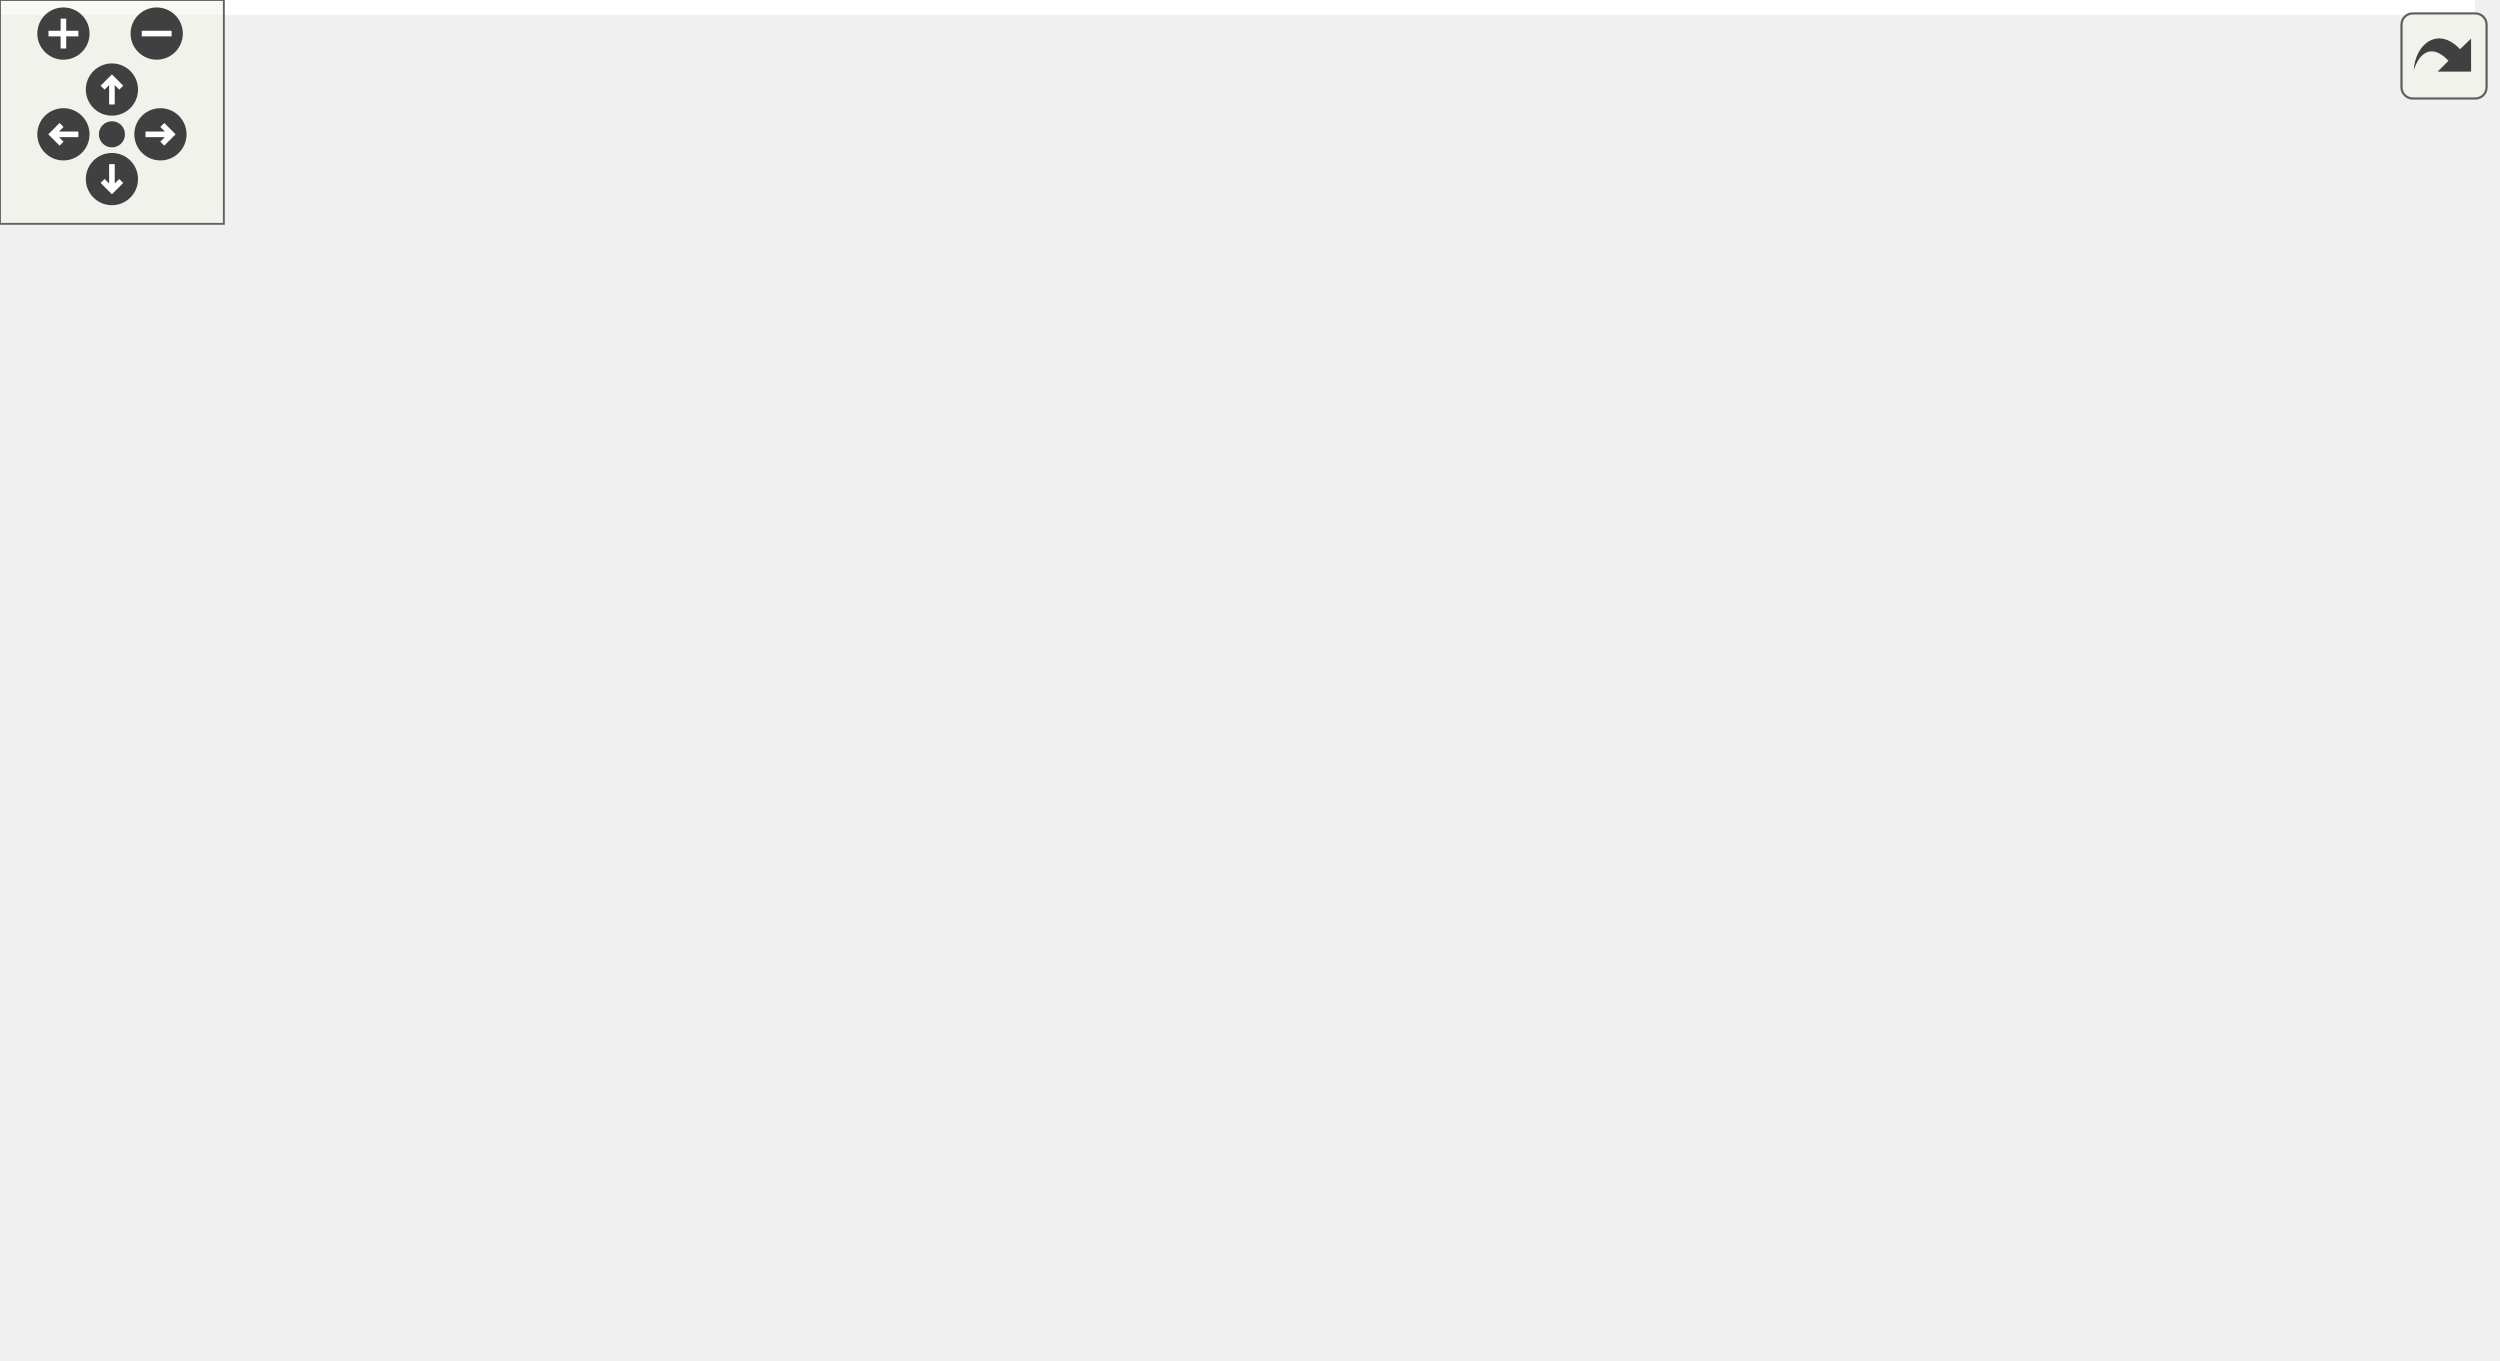
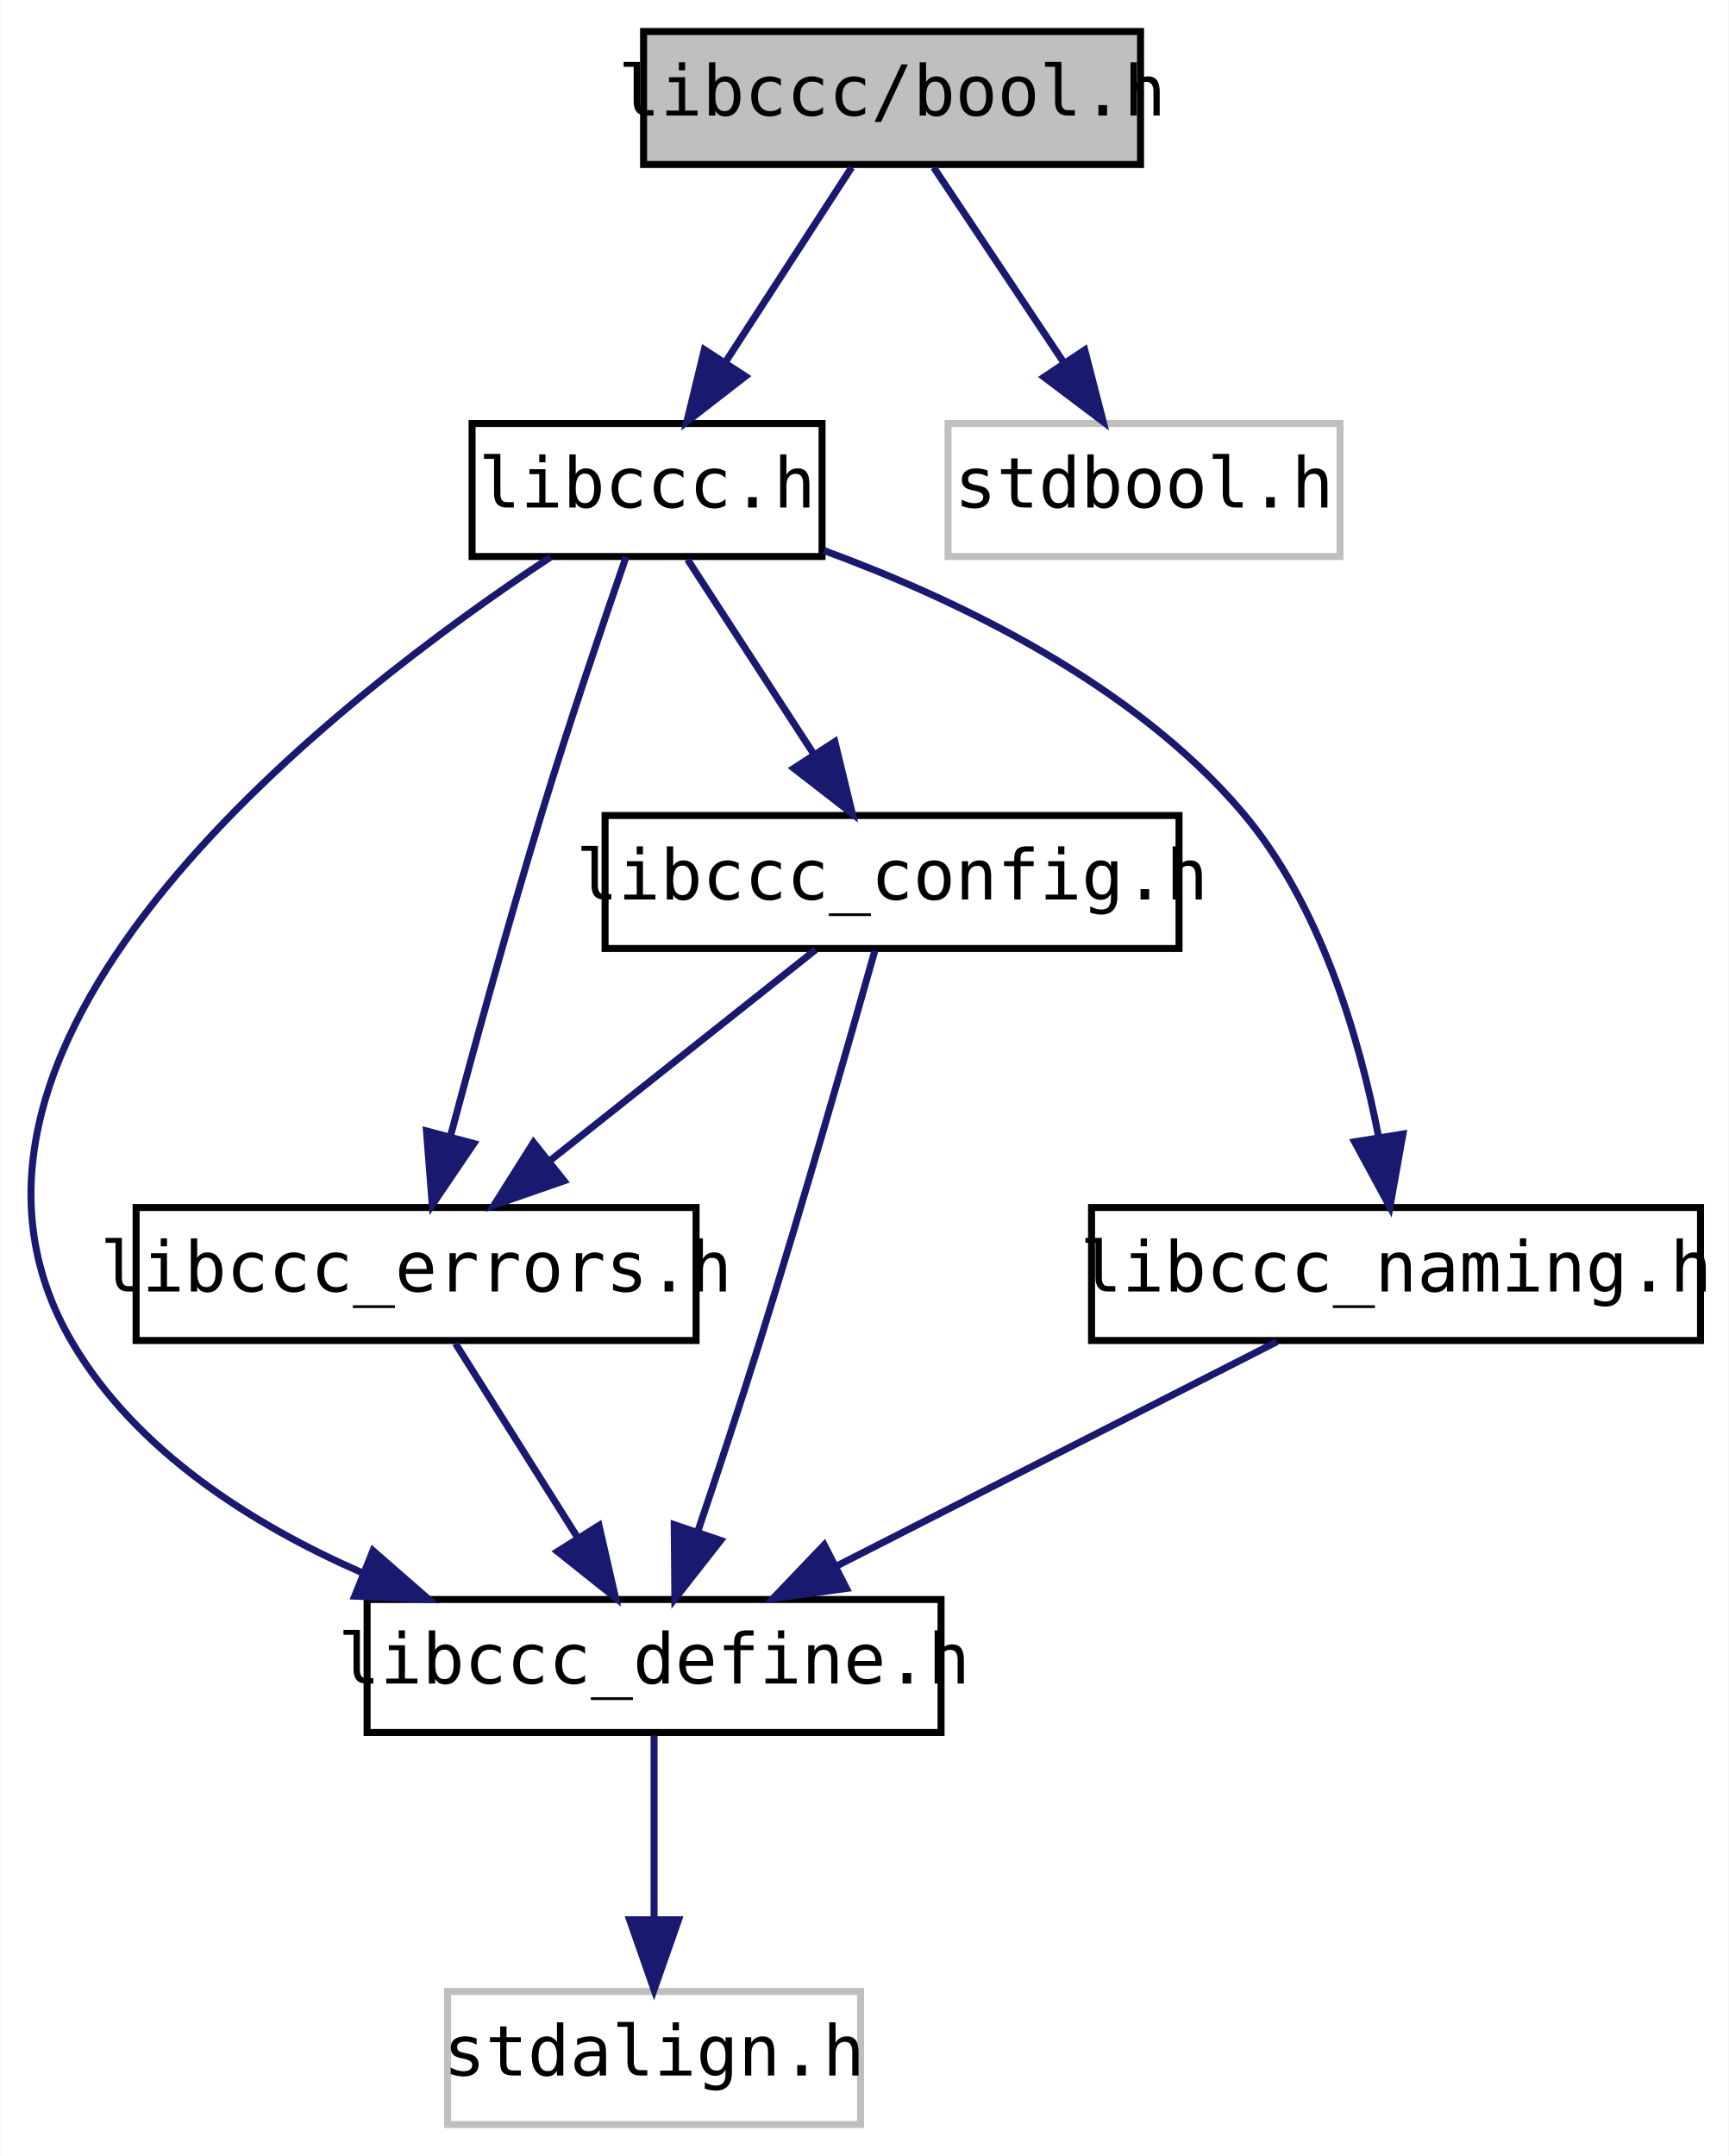
- <svg xmlns="http://www.w3.org/2000/svg" xmlns:xlink="http://www.w3.org/1999/xlink" id="main" version="1.1" xml:space="preserve">
-   <style type="text/css">
- .edge:hover path { stroke: red; }
- .edge:hover polygon { stroke: red; fill: red; }
- </style>
-   <defs>
-     <circle id="rim" cx="0" cy="0" r="7" />
-     <circle id="rim2" cx="0" cy="0" r="3.5" />
-     <g id="zoomPlus">
-       <use xlink:href="#rim" fill="#404040">
-         <set attributeName="fill" to="#808080" begin="zoomplus.mouseover" end="zoomplus.mouseout" />
-       </use>
-       <path d="M-4,0h8M0,-4v8" fill="none" stroke="white" stroke-width="1.5" pointer-events="none" />
-     </g>
-     <g id="zoomMin">
-       <use xlink:href="#rim" fill="#404040">
-         <set attributeName="fill" to="#808080" begin="zoomminus.mouseover" end="zoomminus.mouseout" />
-       </use>
-       <path d="M-4,0h8" fill="none" stroke="white" stroke-width="1.5" pointer-events="none" />
-     </g>
-     <g id="dirArrow">
-       <path fill="none" stroke="white" stroke-width="1.5" d="M0,-3.0v7 M-2.5,-0.5L0,-3.0L2.5,-0.5" />
-     </g>
-     <g id="resetDef">
-       <use xlink:href="#rim2" fill="#404040">
-         <set attributeName="fill" to="#808080" begin="reset.mouseover" end="reset.mouseout" />
-       </use>
-     </g>
-   </defs>
-   <svg id="graph" class="graph">
-     <g id="viewport">
-       <polygon fill="white" stroke="transparent" points="-4,4 -4,-304 663.32,-304 663.32,4 -4,4" />
-       <g id="node1" class="node">
-         <g id="a_node1">
-           <a xlink:title=" ">
-             <polygon fill="#bfbfbf" stroke="black" points="301.32,-280.5 301.32,-299.5 389.32,-299.5 389.32,-280.5 301.32,-280.5" />
-             <text text-anchor="middle" x="345.32" y="-287.5" font-family="Consolas" font-size="10.00">hdr/libccc/bool.h</text>
-           </a>
-         </g>
-       </g>
-       <g id="node2" class="node">
-         <g id="a_node2">
-           <a xlink:href="libccc_8h.html" target="_top" xlink:title=" ">
-             <polygon fill="white" stroke="black" points="320.32,-224.5 320.32,-243.5 370.32,-243.5 370.32,-224.5 320.32,-224.5" />
-             <text text-anchor="middle" x="345.32" y="-231.5" font-family="Consolas" font-size="10.00">libccc.h</text>
-           </a>
-         </g>
-       </g>
-       <g id="edge1" class="edge">
-         <path fill="none" stroke="midnightblue" d="M340.16,-280.08C338.65,-272.93 338.22,-262.64 338.87,-253.69" />
-         <polygon fill="midnightblue" stroke="midnightblue" points="342.34,-254.13 340.19,-243.75 335.4,-253.2 342.34,-254.13" />
-       </g>
-       <g id="edge11" class="edge">
-         <path fill="none" stroke="midnightblue" d="M350.46,-243.75C351.98,-250.86 352.43,-261.14 351.8,-270.1" />
-         <polygon fill="midnightblue" stroke="midnightblue" points="348.32,-269.71 350.49,-280.08 355.26,-270.62 348.32,-269.71" />
-       </g>
-       <g id="node3" class="node">
-         <g id="a_node3">
-           <a xlink:href="libccc__define_8h.html" target="_top" xlink:title=" ">
-             <polygon fill="white" stroke="black" points="48.32,-56.5 48.32,-75.5 130.32,-75.5 130.32,-56.5 48.32,-56.5" />
-             <text text-anchor="middle" x="89.32" y="-63.5" font-family="Consolas" font-size="10.00">libccc_define.h</text>
-           </a>
-         </g>
-       </g>
-       <g id="edge2" class="edge">
-         <path fill="none" stroke="midnightblue" d="M320.23,-231.18C259.02,-226.39 103.74,-212.16 58.32,-188 22.19,-168.78 -14.61,-147.17 6.32,-112 15.42,-96.72 31.71,-86.31 47.47,-79.39" />
-         <polygon fill="midnightblue" stroke="midnightblue" points="49.16,-82.48 57.14,-75.51 46.55,-75.98 49.16,-82.48" />
-       </g>
-       <g id="node5" class="node">
-         <g id="a_node5">
-           <a xlink:href="libccc__errors_8h.html" target="_top" xlink:title=" ">
-             <polygon fill="white" stroke="black" points="15.32,-112.5 15.32,-131.5 95.32,-131.5 95.32,-112.5 15.32,-112.5" />
-             <text text-anchor="middle" x="55.32" y="-119.5" font-family="Consolas" font-size="10.00">libccc_errors.h</text>
-           </a>
-         </g>
-       </g>
-       <g id="edge4" class="edge">
-         <path fill="none" stroke="midnightblue" d="M319.94,-232.14C259.73,-229.6 110.54,-220.12 74.32,-188 61.29,-176.44 56.98,-156.48 55.66,-141.72" />
-         <polygon fill="midnightblue" stroke="midnightblue" points="59.15,-141.47 55.14,-131.67 52.16,-141.83 59.15,-141.47" />
-       </g>
-       <g id="node6" class="node">
-         <g id="a_node6">
-           <a xlink:href="libccc__config_8h.html" target="_top" xlink:title=" ">
-             <polygon fill="white" stroke="black" points="83.32,-168.5 83.32,-187.5 165.32,-187.5 165.32,-168.5 83.32,-168.5" />
-             <text text-anchor="middle" x="124.32" y="-175.5" font-family="Consolas" font-size="10.00">libccc_config.h</text>
-           </a>
-         </g>
-       </g>
-       <g id="edge6" class="edge">
-         <path fill="none" stroke="midnightblue" d="M319.97,-226.81C283.19,-217.82 214.45,-201.02 169.04,-189.93" />
-         <polygon fill="midnightblue" stroke="midnightblue" points="169.7,-186.48 159.16,-187.51 168.04,-193.28 169.7,-186.48" />
-       </g>
-       <g id="node7" class="node">
-         <g id="a_node7">
-           <a xlink:href="libccc__naming_8h.html" target="_top" xlink:title=" ">
-             <polygon fill="white" stroke="black" points="151.82,-112.5 151.82,-131.5 238.82,-131.5 238.82,-112.5 151.82,-112.5" />
-             <text text-anchor="middle" x="195.32" y="-119.5" font-family="Consolas" font-size="10.00">libccc_naming.h</text>
-           </a>
-         </g>
-       </g>
-       <g id="edge9" class="edge">
-         <path fill="none" stroke="midnightblue" d="M320.2,-231.16C290.77,-227.65 242.47,-217.48 214.32,-188 202.54,-175.65 198.01,-156.4 196.3,-142.05" />
-         <polygon fill="midnightblue" stroke="midnightblue" points="199.76,-141.49 195.44,-131.82 192.79,-142.08 199.76,-141.49" />
-       </g>
-       <g id="node8" class="node">
-         <g id="a_node8">
-           <a xlink:href="char_8h.html" target="_top" xlink:title=" ">
-             <polygon fill="white" stroke="black" points="223.82,-168.5 223.82,-187.5 294.82,-187.5 294.82,-168.5 223.82,-168.5" />
-             <text text-anchor="middle" x="259.32" y="-175.5" font-family="Consolas" font-size="10.00">libccc/char.h</text>
-           </a>
-         </g>
-       </g>
-       <g id="edge12" class="edge">
-         <path fill="none" stroke="midnightblue" d="M326.39,-224.32C311.53,-216.11 291.28,-203.6 276.81,-193.81" />
-         <polygon fill="midnightblue" stroke="midnightblue" points="278.45,-190.68 268.24,-187.83 274.44,-196.43 278.45,-190.68" />
-       </g>
-       <g id="node12" class="node">
-         <g id="a_node12">
-           <a xlink:href="int_8h.html" target="_top" xlink:title=" ">
-             <polygon fill="white" stroke="black" points="313.32,-168.5 313.32,-187.5 377.32,-187.5 377.32,-168.5 313.32,-168.5" />
-             <text text-anchor="middle" x="345.32" y="-175.5" font-family="Consolas" font-size="10.00">libccc/int.h</text>
-           </a>
-         </g>
-       </g>
-       <g id="edge17" class="edge">
-         <path fill="none" stroke="midnightblue" d="M340.16,-224.08C338.65,-216.93 338.22,-206.64 338.87,-197.69" />
-         <polygon fill="midnightblue" stroke="midnightblue" points="342.34,-198.13 340.19,-187.75 335.4,-197.2 342.34,-198.13" />
-       </g>
-       <g id="node13" class="node">
-         <g id="a_node13">
-           <a xlink:href="fixed_8h.html" target="_top" xlink:title=" ">
-             <polygon fill="white" stroke="black" points="395.32,-168.5 395.32,-187.5 469.32,-187.5 469.32,-168.5 395.32,-168.5" />
-             <text text-anchor="middle" x="432.32" y="-175.5" font-family="Consolas" font-size="10.00">libccc/fixed.h</text>
-           </a>
-         </g>
-       </g>
-       <g id="edge20" class="edge">
-         <path fill="none" stroke="midnightblue" d="M354.19,-224.32C366.04,-215.82 386.85,-202.73 404.12,-192.8" />
-         <polygon fill="midnightblue" stroke="midnightblue" points="406.27,-195.61 413.27,-187.65 402.84,-189.5 406.27,-195.61" />
-       </g>
-       <g id="node14" class="node">
-         <g id="a_node14">
-           <a xlink:href="float_8h.html" target="_top" xlink:title=" ">
-             <polygon fill="white" stroke="black" points="487.32,-168.5 487.32,-187.5 559.32,-187.5 559.32,-168.5 487.32,-168.5" />
-             <text text-anchor="middle" x="523.32" y="-175.5" font-family="Consolas" font-size="10.00">libccc/float.h</text>
-           </a>
-         </g>
-       </g>
-       <g id="edge22" class="edge">
-         <path fill="none" stroke="midnightblue" d="M368.44,-224.44C396.76,-215.24 444.96,-200.56 480.16,-190.39" />
-         <polygon fill="midnightblue" stroke="midnightblue" points="481.52,-193.64 490.17,-187.52 479.59,-186.91 481.52,-193.64" />
-       </g>
-       <g id="node15" class="node">
-         <g id="a_node15">
-           <a xlink:href="pointer_8h.html" target="_top" xlink:title=" ">
-             <polygon fill="white" stroke="black" points="577.32,-168.5 577.32,-187.5 659.32,-187.5 659.32,-168.5 577.32,-168.5" />
-             <text text-anchor="middle" x="618.32" y="-175.5" font-family="Consolas" font-size="10.00">libccc/pointer.h</text>
-           </a>
-         </g>
-       </g>
-       <g id="edge24" class="edge">
-         <path fill="none" stroke="midnightblue" d="M370.66,-227.12C415.28,-217.73 508.23,-199.29 566.77,-188.16" />
-         <polygon fill="midnightblue" stroke="midnightblue" points="567.75,-191.54 576.93,-186.24 566.45,-184.66 567.75,-191.54" />
-       </g>
-       <g id="node4" class="node">
-         <g id="a_node4">
-           <a xlink:title=" ">
-             <polygon fill="white" stroke="#bfbfbf" points="59.82,-0.5 59.82,-19.5 118.82,-19.5 118.82,-0.5 59.82,-0.5" />
-             <text text-anchor="middle" x="89.32" y="-7.5" font-family="Consolas" font-size="10.00">stdalign.h</text>
-           </a>
-         </g>
-       </g>
-       <g id="edge3" class="edge">
-         <path fill="none" stroke="midnightblue" d="M89.32,-56.08C89.32,-49.01 89.32,-38.86 89.32,-29.99" />
-         <polygon fill="midnightblue" stroke="midnightblue" points="92.82,-29.75 89.32,-19.75 85.82,-29.75 92.82,-29.75" />
-       </g>
-       <g id="edge5" class="edge">
-         <path fill="none" stroke="midnightblue" d="M60.94,-112.08C65.69,-104.53 72.64,-93.49 78.48,-84.23" />
-         <polygon fill="midnightblue" stroke="midnightblue" points="81.45,-86.08 83.81,-75.75 75.52,-82.35 81.45,-86.08" />
-       </g>
-       <g id="edge7" class="edge">
-         <path fill="none" stroke="midnightblue" d="M121.67,-168.15C117.9,-155.62 110.74,-132.01 104.32,-112 101.49,-103.17 98.25,-93.39 95.5,-85.22" />
-         <polygon fill="midnightblue" stroke="midnightblue" points="98.77,-83.96 92.26,-75.61 92.14,-86.2 98.77,-83.96" />
-       </g>
-       <g id="edge8" class="edge">
-         <path fill="none" stroke="midnightblue" d="M113.24,-168.32C102.84,-160.18 87.06,-147.84 74.6,-138.09" />
-         <polygon fill="midnightblue" stroke="midnightblue" points="76.64,-135.24 66.61,-131.83 72.33,-140.75 76.64,-135.24" />
-       </g>
-       <g id="edge10" class="edge">
-         <path fill="none" stroke="midnightblue" d="M178.29,-112.32C161.29,-103.66 134.95,-90.24 115.33,-80.25" />
-         <polygon fill="midnightblue" stroke="midnightblue" points="116.81,-77.08 106.31,-75.65 113.63,-83.31 116.81,-77.08" />
-       </g>
-       <g id="edge14" class="edge">
-         <path fill="none" stroke="midnightblue" d="M278.22,-187.65C293.16,-195.91 313.56,-208.52 328.06,-218.34" />
-         <polygon fill="midnightblue" stroke="midnightblue" points="326.42,-221.47 336.62,-224.32 330.43,-215.73 326.42,-221.47" />
-       </g>
-       <g id="node9" class="node">
-         <g id="a_node9">
-           <a xlink:title=" ">
-             <polygon fill="white" stroke="#bfbfbf" points="492.82,-112.5 492.82,-131.5 541.82,-131.5 541.82,-112.5 492.82,-112.5" />
-             <text text-anchor="middle" x="517.32" y="-119.5" font-family="Consolas" font-size="10.00">stdint.h</text>
-           </a>
-         </g>
-       </g>
-       <g id="edge13" class="edge">
-         <path fill="none" stroke="midnightblue" d="M294.91,-169.88C349.18,-159.02 449.21,-138.98 482.59,-131.93" />
-         <polygon fill="midnightblue" stroke="midnightblue" points="483.46,-135.32 492.48,-129.76 481.97,-128.48 483.46,-135.32" />
-       </g>
-       <g id="node10" class="node">
-         <g id="a_node10">
-           <a xlink:title=" ">
-             <polygon fill="white" stroke="#bfbfbf" points="381.82,-112.5 381.82,-131.5 474.82,-131.5 474.82,-112.5 381.82,-112.5" />
-             <text text-anchor="middle" x="428.32" y="-119.5" font-family="Consolas" font-size="10.00">libccc/text/ascii.h</text>
-           </a>
-         </g>
-       </g>
-       <g id="edge15" class="edge">
-         <path fill="none" stroke="midnightblue" d="M286.1,-168.44C314.66,-159.32 360.06,-144.81 391.86,-134.65" />
-         <polygon fill="midnightblue" stroke="midnightblue" points="393.21,-137.89 401.67,-131.52 391.08,-131.23 393.21,-137.89" />
-       </g>
-       <g id="node11" class="node">
-         <g id="a_node11">
-           <a xlink:title=" ">
-             <polygon fill="white" stroke="#bfbfbf" points="256.82,-112.5 256.82,-131.5 363.82,-131.5 363.82,-112.5 256.82,-112.5" />
-             <text text-anchor="middle" x="310.32" y="-119.5" font-family="Consolas" font-size="10.00">libccc/text/unicode.h</text>
-           </a>
-         </g>
-       </g>
-       <g id="edge16" class="edge">
-         <path fill="none" stroke="midnightblue" d="M267.75,-168.08C275.17,-160.22 286.18,-148.57 295.14,-139.08" />
-         <polygon fill="midnightblue" stroke="midnightblue" points="297.74,-141.42 302.06,-131.75 292.65,-136.62 297.74,-141.42" />
-       </g>
-       <g id="edge19" class="edge">
-         <path fill="none" stroke="midnightblue" d="M350.46,-187.75C351.98,-194.86 352.43,-205.14 351.8,-214.1" />
-         <polygon fill="midnightblue" stroke="midnightblue" points="348.32,-213.71 350.49,-224.08 355.26,-214.62 348.32,-213.71" />
-       </g>
-       <g id="edge18" class="edge">
-         <path fill="none" stroke="midnightblue" d="M372.58,-168.44C402.41,-159.08 450.3,-144.04 482.75,-133.85" />
-         <polygon fill="midnightblue" stroke="midnightblue" points="484.21,-137.06 492.71,-130.73 482.12,-130.39 484.21,-137.06" />
-       </g>
-       <g id="edge21" class="edge">
-         <path fill="none" stroke="midnightblue" d="M423.24,-187.83C411.34,-196.34 390.68,-209.34 373.51,-219.21" />
-         <polygon fill="midnightblue" stroke="midnightblue" points="371.42,-216.37 364.42,-224.32 374.85,-222.47 371.42,-216.37" />
-       </g>
-       <g id="edge23" class="edge">
-         <path fill="none" stroke="midnightblue" d="M500.18,-187.57C469.66,-197.48 416.1,-213.75 380.57,-223.89" />
-         <polygon fill="midnightblue" stroke="midnightblue" points="379.29,-220.61 370.62,-226.7 381.19,-227.35 379.29,-220.61" />
-       </g>
-       <g id="edge27" class="edge">
-         <path fill="none" stroke="midnightblue" d="M580.05,-187.58C526.96,-198.55 432.02,-217.29 380.57,-226.91" />
-         <polygon fill="midnightblue" stroke="midnightblue" points="379.78,-223.5 370.59,-228.76 381.06,-230.38 379.78,-223.5" />
-       </g>
-       <g id="edge26" class="edge">
-         <path fill="none" stroke="midnightblue" d="M602.1,-168.32C585.97,-159.7 561.02,-146.36 542.36,-136.39" />
-         <polygon fill="midnightblue" stroke="midnightblue" points="543.98,-133.28 533.51,-131.65 540.68,-139.46 543.98,-133.28" />
-       </g>
-       <g id="node16" class="node">
-         <g id="a_node16">
-           <a xlink:title=" ">
-             <polygon fill="white" stroke="#bfbfbf" points="592.32,-112.5 592.32,-131.5 644.32,-131.5 644.32,-112.5 592.32,-112.5" />
-             <text text-anchor="middle" x="618.32" y="-119.5" font-family="Consolas" font-size="10.00">stddef.h</text>
-           </a>
-         </g>
-       </g>
-       <g id="edge25" class="edge">
-         <path fill="none" stroke="midnightblue" d="M618.32,-168.08C618.32,-161.01 618.32,-150.86 618.32,-141.99" />
-         <polygon fill="midnightblue" stroke="midnightblue" points="621.82,-141.75 618.32,-131.75 614.82,-141.75 621.82,-141.75" />
+ <svg xmlns="http://www.w3.org/2000/svg" xmlns:xlink="http://www.w3.org/1999/xlink" width="247pt" height="308pt" viewBox="0.00 0.00 246.89 308.00">
+   <g id="graph0" class="graph" transform="scale(1 1) rotate(0) translate(4 304)">
+     <polygon fill="white" stroke="transparent" points="-4,4 -4,-304 242.89,-304 242.89,4 -4,4" />
+     <g id="node1" class="node">
+       <g id="a_node1">
+         <a xlink:title=" ">
+           <polygon fill="#bfbfbf" stroke="black" points="87.89,-280.5 87.89,-299.5 158.89,-299.5 158.89,-280.5 87.89,-280.5" />
+           <text text-anchor="middle" x="123.39" y="-287.5" font-family="Consolas" font-size="10.00">libccc/bool.h</text>
+         </a>
      </g>
    </g>
-   </svg>
-   <g id="navigator" transform="translate(0 0)" fill="#404254">
-     <rect fill="#f2f5e9" fill-opacity="0.5" stroke="#606060" stroke-width=".5" x="0" y="0" width="60" height="60" />
-     <use id="zoomplus" xlink:href="#zoomPlus" x="17" y="9" />
-     <use id="zoomminus" xlink:href="#zoomMin" x="42" y="9" />
-     <use id="reset" xlink:href="#resetDef" x="30" y="36" />
-     <g id="arrowUp" xlink:href="#dirArrow" transform="translate(30 24)">
-       <use xlink:href="#rim" fill="#404040">
-         <set attributeName="fill" to="#808080" begin="arrowUp.mouseover" end="arrowUp.mouseout" />
-       </use>
-       <path fill="none" stroke="white" stroke-width="1.5" d="M0,-3.0v7 M-2.5,-0.5L0,-3.0L2.5,-0.5" />
+     <g id="node2" class="node">
+       <g id="a_node2">
+         <a xlink:href="libccc_8h.html" target="_top" xlink:title=" ">
+           <polygon fill="white" stroke="black" points="63.39,-224.5 63.39,-243.5 113.39,-243.5 113.39,-224.5 63.39,-224.5" />
+           <text text-anchor="middle" x="88.39" y="-231.5" font-family="Consolas" font-size="10.00">libccc.h</text>
+         </a>
+       </g>
    </g>
-     <g id="arrowRight" xlink:href="#dirArrow" transform="rotate(90) translate(36 -43)">
-       <use xlink:href="#rim" fill="#404040">
-         <set attributeName="fill" to="#808080" begin="arrowRight.mouseover" end="arrowRight.mouseout" />
-       </use>
-       <path fill="none" stroke="white" stroke-width="1.5" d="M0,-3.0v7 M-2.5,-0.5L0,-3.0L2.5,-0.5" />
+     <g id="edge1" class="edge">
+       <path fill="none" stroke="midnightblue" d="M117.61,-280.08C112.72,-272.53 105.57,-261.49 99.56,-252.23" />
+       <polygon fill="midnightblue" stroke="midnightblue" points="102.44,-250.24 94.07,-243.75 96.57,-254.05 102.44,-250.24" />
    </g>
-     <g id="arrowDown" xlink:href="#dirArrow" transform="rotate(180) translate(-30 -48)">
-       <use xlink:href="#rim" fill="#404040">
-         <set attributeName="fill" to="#808080" begin="arrowDown.mouseover" end="arrowDown.mouseout" />
-       </use>
-       <path fill="none" stroke="white" stroke-width="1.5" d="M0,-3.0v7 M-2.5,-0.5L0,-3.0L2.5,-0.5" />
+     <g id="node8" class="node">
+       <g id="a_node8">
+         <a xlink:title=" ">
+           <polygon fill="white" stroke="#bfbfbf" points="131.39,-224.5 131.39,-243.5 187.39,-243.5 187.39,-224.5 131.39,-224.5" />
+           <text text-anchor="middle" x="159.39" y="-231.5" font-family="Consolas" font-size="10.00">stdbool.h</text>
+         </a>
+       </g>
    </g>
-     <g id="arrowLeft" xlink:href="#dirArrow" transform="rotate(270) translate(-36 17)">
-       <use xlink:href="#rim" fill="#404040">
-         <set attributeName="fill" to="#808080" begin="arrowLeft.mouseover" end="arrowLeft.mouseout" />
-       </use>
-       <path fill="none" stroke="white" stroke-width="1.5" d="M0,-3.0v7 M-2.5,-0.5L0,-3.0L2.5,-0.5" />
+     <g id="edge11" class="edge">
+       <path fill="none" stroke="midnightblue" d="M129.34,-280.08C134.37,-272.53 141.73,-261.49 147.91,-252.23" />
+       <polygon fill="midnightblue" stroke="midnightblue" points="150.92,-254.01 153.56,-243.75 145.1,-250.13 150.92,-254.01" />
+     </g>
+     <g id="node3" class="node">
+       <g id="a_node3">
+         <a xlink:href="libccc__define_8h.html" target="_top" xlink:title=" ">
+           <polygon fill="white" stroke="black" points="48.39,-56.5 48.39,-75.5 130.39,-75.5 130.39,-56.5 48.39,-56.5" />
+           <text text-anchor="middle" x="89.39" y="-63.5" font-family="Consolas" font-size="10.00">libccc_define.h</text>
+         </a>
+       </g>
+     </g>
+     <g id="edge2" class="edge">
+       <path fill="none" stroke="midnightblue" d="M74.61,-224.42C45.08,-204.93 -19.57,-155.61 6.39,-112 15.49,-96.72 31.78,-86.31 47.54,-79.39" />
+       <polygon fill="midnightblue" stroke="midnightblue" points="49.23,-82.48 57.21,-75.51 46.62,-75.98 49.23,-82.48" />
+     </g>
+     <g id="node5" class="node">
+       <g id="a_node5">
+         <a xlink:href="libccc__errors_8h.html" target="_top" xlink:title=" ">
+           <polygon fill="white" stroke="black" points="15.39,-112.5 15.39,-131.5 95.39,-131.5 95.39,-112.5 15.39,-112.5" />
+           <text text-anchor="middle" x="55.39" y="-119.5" font-family="Consolas" font-size="10.00">libccc_errors.h</text>
+         </a>
+       </g>
+     </g>
+     <g id="edge4" class="edge">
+       <path fill="none" stroke="midnightblue" d="M85.38,-224.42C82.26,-215.39 77.28,-200.76 73.39,-188 68.64,-172.42 63.74,-154.59 60.26,-141.55" />
+       <polygon fill="midnightblue" stroke="midnightblue" points="63.64,-140.64 57.7,-131.87 56.87,-142.44 63.64,-140.64" />
+     </g>
+     <g id="node6" class="node">
+       <g id="a_node6">
+         <a xlink:href="libccc__config_8h.html" target="_top" xlink:title=" ">
+           <polygon fill="white" stroke="black" points="82.39,-168.5 82.39,-187.5 164.39,-187.5 164.39,-168.5 82.39,-168.5" />
+           <text text-anchor="middle" x="123.39" y="-175.5" font-family="Consolas" font-size="10.00">libccc_config.h</text>
+         </a>
+       </g>
+     </g>
+     <g id="edge6" class="edge">
+       <path fill="none" stroke="midnightblue" d="M94.17,-224.08C99.07,-216.53 106.22,-205.49 112.23,-196.23" />
+       <polygon fill="midnightblue" stroke="midnightblue" points="115.22,-198.05 117.72,-187.75 109.35,-194.24 115.22,-198.05" />
+     </g>
+     <g id="node7" class="node">
+       <g id="a_node7">
+         <a xlink:href="libccc__naming_8h.html" target="_top" xlink:title=" ">
+           <polygon fill="white" stroke="black" points="151.89,-112.5 151.89,-131.5 238.89,-131.5 238.89,-112.5 151.89,-112.5" />
+           <text text-anchor="middle" x="195.39" y="-119.5" font-family="Consolas" font-size="10.00">libccc_naming.h</text>
+         </a>
+       </g>
+     </g>
+     <g id="edge9" class="edge">
+       <path fill="none" stroke="midnightblue" d="M113.63,-225.36C132.52,-218.43 157.7,-206.44 173.39,-188 184.6,-174.83 190.17,-155.69 192.9,-141.59" />
+       <polygon fill="midnightblue" stroke="midnightblue" points="196.38,-142 194.52,-131.57 189.47,-140.88 196.38,-142" />
+     </g>
+     <g id="node4" class="node">
+       <g id="a_node4">
+         <a xlink:title=" ">
+           <polygon fill="white" stroke="#bfbfbf" points="59.89,-0.5 59.89,-19.5 118.89,-19.5 118.89,-0.5 59.89,-0.5" />
+           <text text-anchor="middle" x="89.39" y="-7.5" font-family="Consolas" font-size="10.00">stdalign.h</text>
+         </a>
+       </g>
+     </g>
+     <g id="edge3" class="edge">
+       <path fill="none" stroke="midnightblue" d="M89.39,-56.08C89.39,-49.01 89.39,-38.86 89.39,-29.99" />
+       <polygon fill="midnightblue" stroke="midnightblue" points="92.89,-29.75 89.39,-19.75 85.89,-29.75 92.89,-29.75" />
+     </g>
+     <g id="edge5" class="edge">
+       <path fill="none" stroke="midnightblue" d="M61.01,-112.08C65.76,-104.53 72.71,-93.49 78.54,-84.23" />
+       <polygon fill="midnightblue" stroke="midnightblue" points="81.52,-86.08 83.88,-75.75 75.59,-82.35 81.52,-86.08" />
+     </g>
+     <g id="edge7" class="edge">
+       <path fill="none" stroke="midnightblue" d="M120.92,-168.14C117.38,-155.6 110.64,-131.97 104.39,-112 101.62,-103.15 98.39,-93.37 95.63,-85.2" />
+       <polygon fill="midnightblue" stroke="midnightblue" points="98.9,-83.94 92.36,-75.6 92.27,-86.19 98.9,-83.94" />
+     </g>
+     <g id="edge8" class="edge">
+       <path fill="none" stroke="midnightblue" d="M112.47,-168.32C102.22,-160.18 86.67,-147.84 74.39,-138.09" />
+       <polygon fill="midnightblue" stroke="midnightblue" points="76.53,-135.31 66.52,-131.83 72.17,-140.79 76.53,-135.31" />
+     </g>
+     <g id="edge10" class="edge">
+       <path fill="none" stroke="midnightblue" d="M178.36,-112.32C161.36,-103.66 135.02,-90.24 115.4,-80.25" />
+       <polygon fill="midnightblue" stroke="midnightblue" points="116.88,-77.08 106.38,-75.65 113.7,-83.31 116.88,-77.08" />
    </g>
  </g>
-   <svg viewBox="0 0 15 15" width="100%" height="30px" preserveAspectRatio="xMaxYMin meet">
-     <g id="arrow_out" transform="scale(0.3 0.3)">
-       <a xlink:href="bool_8h__incl_org.svg" target="_base">
-         <rect id="button" ry="5" rx="5" y="6" x="6" height="38" width="38" fill="#f2f5e9" fill-opacity="0.5" stroke="#606060" stroke-width="1.0" />
-         <path id="arrow" d="M 11.5,31.437 C 11.94,20.098 22.043,11.323 32.159,21.979 L 37.069,17.246 C 37.069,17.246 37.088,32 37.088,32 L 22.16,31.978 C 22.16,31.978 26.998,27.14 26.998,27.14 C 18.529,18.264 13.292,25.23 11.5,31.437 z" style="fill:#404040;" />
-       </a>
-     </g>
-   </svg>
</svg>
